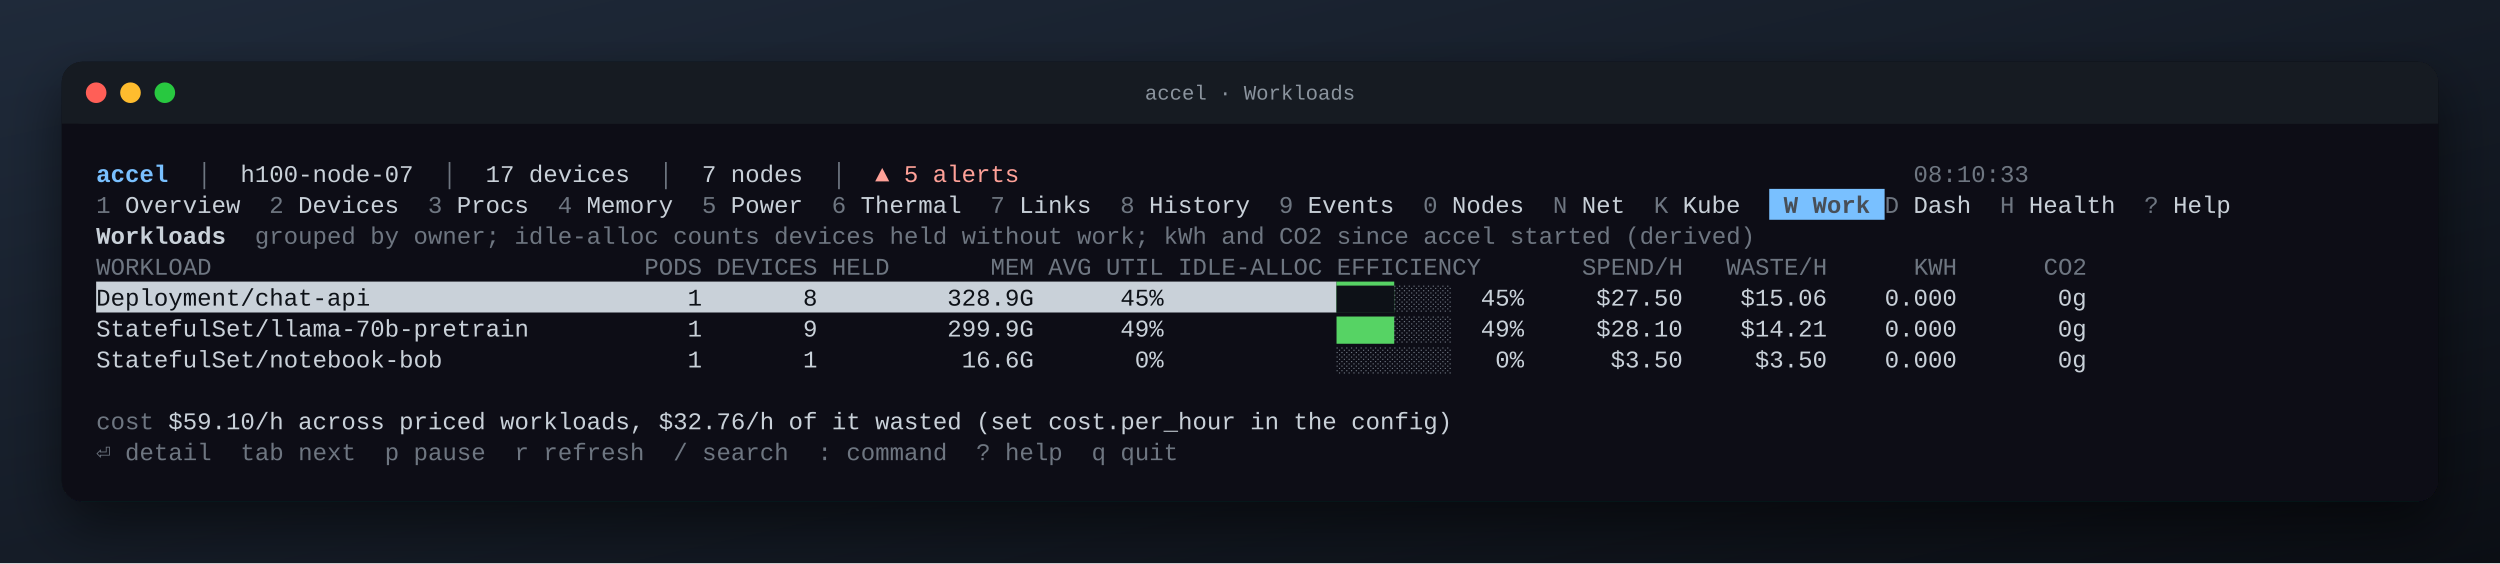
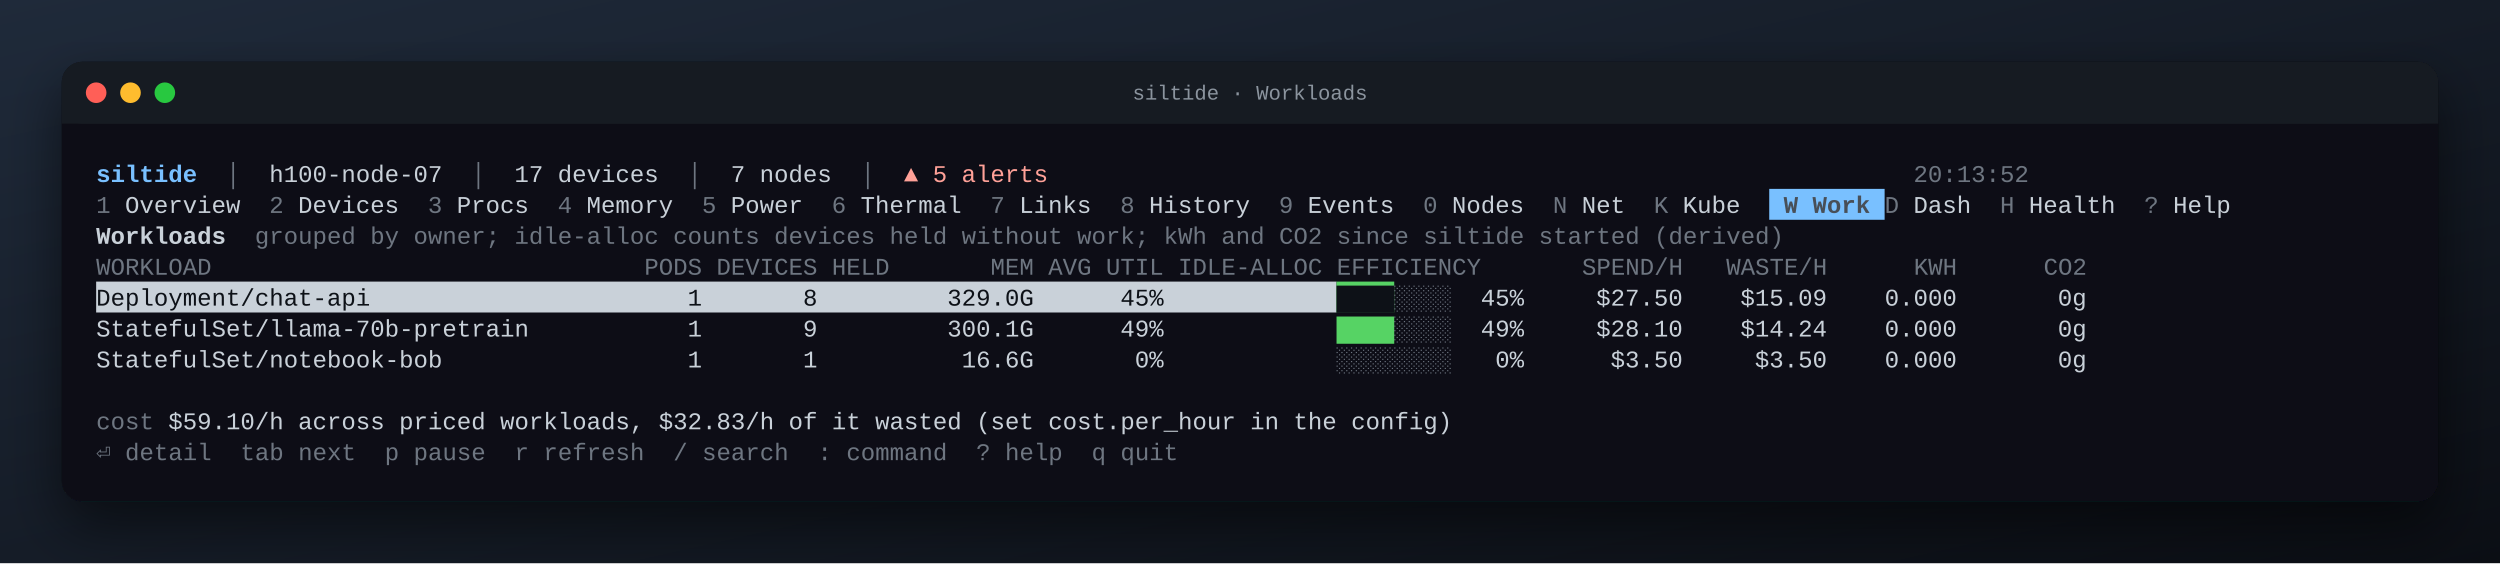
<svg xmlns="http://www.w3.org/2000/svg" width="1456" height="328" viewBox="0 0 1456 328" font-family="JetBrains Mono, SFMono-Regular, Menlo, Consolas, Liberation Mono, monospace" font-size="14">
  <defs>
    <linearGradient id="desk" x1="0" y1="0" x2="1" y2="1">
      <stop offset="0" stop-color="#1f2a3a" />
      <stop offset="1" stop-color="#0b0e14" />
    </linearGradient>
    <filter id="shadow" x="-10%" y="-10%" width="120%" height="130%">
      <feDropShadow dx="0" dy="14" stdDeviation="16" flood-color="#000" flood-opacity="0.55" />
    </filter>
  </defs>
  <rect width="100%" height="100%" fill="url(#desk)" />
  <rect x="36" y="36" width="1384" height="256" rx="12" fill="#0d1117" filter="url(#shadow)" />
  <rect x="36" y="36" width="1384" height="36" rx="12" fill="#161b22" />
  <rect x="36" y="60" width="1384" height="12" fill="#161b22" />
  <circle cx="56" cy="54" r="6" fill="#ff5f57" />
  <circle cx="76" cy="54" r="6" fill="#febc2e" />
  <circle cx="96" cy="54" r="6" fill="#28c840" />
-   <text x="50%" y="58" text-anchor="middle" fill="#8b949e" font-size="12">accel · Workloads</text>
+   <text x="50%" y="58" text-anchor="middle" fill="#8b949e" font-size="12">siltide · Workloads</text>
  <g xml:space="preserve" transform="translate(36 36)">
    <text y="70.0" fill="#c9d1d9" xml:space="preserve" style="white-space:pre">
-       <tspan x="20.0" fill="#79c0ff" font-weight="bold">accel</tspan>
-       <tspan x="62.0" fill="#6e7681">  │  </tspan>
-       <tspan x="104.0">h100-node-07</tspan>
-       <tspan x="204.8" fill="#6e7681">  │  </tspan>
-       <tspan x="246.8">17 devices</tspan>
-       <tspan x="330.8" fill="#6e7681">  │  </tspan>
-       <tspan x="372.8">7 nodes</tspan>
-       <tspan x="431.6" fill="#6e7681">  │  </tspan>
-       <tspan x="473.6" fill="#ffa198">▲ 5 alerts</tspan>
-       <tspan x="1078.4" fill="#6e7681">08:10:33                         </tspan>
+       <tspan x="20.0" fill="#79c0ff" font-weight="bold">siltide</tspan>
+       <tspan x="78.8" fill="#6e7681">  │  </tspan>
+       <tspan x="120.8">h100-node-07</tspan>
+       <tspan x="221.6" fill="#6e7681">  │  </tspan>
+       <tspan x="263.6">17 devices</tspan>
+       <tspan x="347.6" fill="#6e7681">  │  </tspan>
+       <tspan x="389.6">7 nodes</tspan>
+       <tspan x="448.4" fill="#6e7681">  │  </tspan>
+       <tspan x="490.4" fill="#ffa198">▲ 5 alerts</tspan>
+       <tspan x="1078.4" fill="#6e7681">20:13:52                         </tspan>
    </text>
    <rect x="994.4" y="74.0" width="67.2" height="18.0" fill="#79c0ff" />
    <text y="88.0" fill="#c9d1d9" xml:space="preserve" style="white-space:pre">
      <tspan x="20.0" fill="#6e7681">1</tspan>
      <tspan x="28.4"> Overview  </tspan>
      <tspan x="120.8" fill="#6e7681">2</tspan>
      <tspan x="129.2"> Devices  </tspan>
      <tspan x="213.2" fill="#6e7681">3</tspan>
      <tspan x="221.6"> Procs  </tspan>
      <tspan x="288.8" fill="#6e7681">4</tspan>
      <tspan x="297.2"> Memory  </tspan>
      <tspan x="372.8" fill="#6e7681">5</tspan>
      <tspan x="381.2"> Power  </tspan>
      <tspan x="448.4" fill="#6e7681">6</tspan>
      <tspan x="456.8"> Thermal  </tspan>
      <tspan x="540.8" fill="#6e7681">7</tspan>
      <tspan x="549.2"> Links  </tspan>
      <tspan x="616.4" fill="#6e7681">8</tspan>
      <tspan x="624.8"> History  </tspan>
      <tspan x="708.8" fill="#6e7681">9</tspan>
      <tspan x="717.2"> Events  </tspan>
      <tspan x="792.8" fill="#6e7681">0</tspan>
      <tspan x="801.2"> Nodes  </tspan>
      <tspan x="868.4" fill="#6e7681">N</tspan>
      <tspan x="876.8"> Net  </tspan>
      <tspan x="927.2" fill="#6e7681">K</tspan>
      <tspan x="935.6"> Kube  </tspan>
      <tspan x="994.4" fill="#484f58" font-weight="bold"> W Work </tspan>
      <tspan x="1061.6" fill="#6e7681">D</tspan>
      <tspan x="1070.0"> Dash  </tspan>
      <tspan x="1128.8" fill="#6e7681">H</tspan>
      <tspan x="1137.2"> Health  </tspan>
      <tspan x="1212.8" fill="#6e7681">?</tspan>
      <tspan x="1221.2"> Help  </tspan>
    </text>
    <text y="106.0" fill="#c9d1d9" xml:space="preserve" style="white-space:pre">
      <tspan x="20.0" font-weight="bold">Workloads</tspan>
-       <tspan x="95.6" fill="#6e7681">  grouped by owner; idle-alloc counts devices held without work; kWh and CO2 since accel started (derived)</tspan>
+       <tspan x="95.6" fill="#6e7681">  grouped by owner; idle-alloc counts devices held without work; kWh and CO2 since siltide started (derived)</tspan>
    </text>
    <text y="124.0" fill="#c9d1d9" xml:space="preserve" style="white-space:pre">
      <tspan x="20.0" fill="#6e7681">WORKLOAD                              PODS DEVICES HELD       MEM AVG UTIL IDLE-ALLOC EFFICIENCY       SPEND/H   WASTE/H      KWH      CO2</tspan>
    </text>
    <rect x="20.0" y="128.0" width="722.4" height="18.0" fill="#c9d1d9" />
    <rect x="742.4" y="128.0" width="33.6" height="18.0" fill="#56d364" />
    <text y="142.0" fill="#c9d1d9" xml:space="preserve" style="white-space:pre">
-       <tspan x="20.0" fill="#0d1117">Deployment/chat-api                      1       8         328.9G      45%            </tspan>
+       <tspan x="20.0" fill="#0d1117">Deployment/chat-api                      1       8         329.0G      45%            </tspan>
      <tspan x="742.4" fill="#0d1117">████</tspan>
      <tspan x="776.0" fill="#6e7681">░░░░</tspan>
-       <tspan x="809.6">  45%     $27.50    $15.06    0.000       0g                      </tspan>
+       <tspan x="809.6">  45%     $27.50    $15.09    0.000       0g                      </tspan>
    </text>
    <text y="160.0" fill="#c9d1d9" xml:space="preserve" style="white-space:pre">
-       <tspan x="20.0">StatefulSet/llama-70b-pretrain           1       9         299.9G      49%            </tspan>
+       <tspan x="20.0">StatefulSet/llama-70b-pretrain           1       9         300.1G      49%            </tspan>
      <tspan x="742.4" fill="#56d364">████</tspan>
      <tspan x="776.0" fill="#6e7681">░░░░</tspan>
-       <tspan x="809.6">  49%     $28.10    $14.21    0.000       0g</tspan>
+       <tspan x="809.6">  49%     $28.10    $14.24    0.000       0g</tspan>
    </text>
    <text y="178.0" fill="#c9d1d9" xml:space="preserve" style="white-space:pre">
      <tspan x="20.0">StatefulSet/notebook-bob                 1       1          16.6G       0%            </tspan>
      <tspan x="742.4" fill="#6e7681">░░░░░░░░</tspan>
      <tspan x="809.6">   0%      $3.50     $3.50    0.000       0g</tspan>
    </text>
    <text y="214.0" fill="#c9d1d9" xml:space="preserve" style="white-space:pre">
      <tspan x="20.0" fill="#6e7681">cost</tspan>
-       <tspan x="53.6"> $59.10/h across priced workloads, $32.76/h of it wasted (set cost.per_hour in the config)</tspan>
+       <tspan x="53.6"> $59.10/h across priced workloads, $32.83/h of it wasted (set cost.per_hour in the config)</tspan>
    </text>
    <text y="232.0" fill="#c9d1d9" xml:space="preserve" style="white-space:pre">
      <tspan x="20.0" fill="#6e7681">⏎ detail  tab next  p pause  r refresh  / search  : command  ? help  q quit</tspan>
    </text>
  </g>
</svg>
